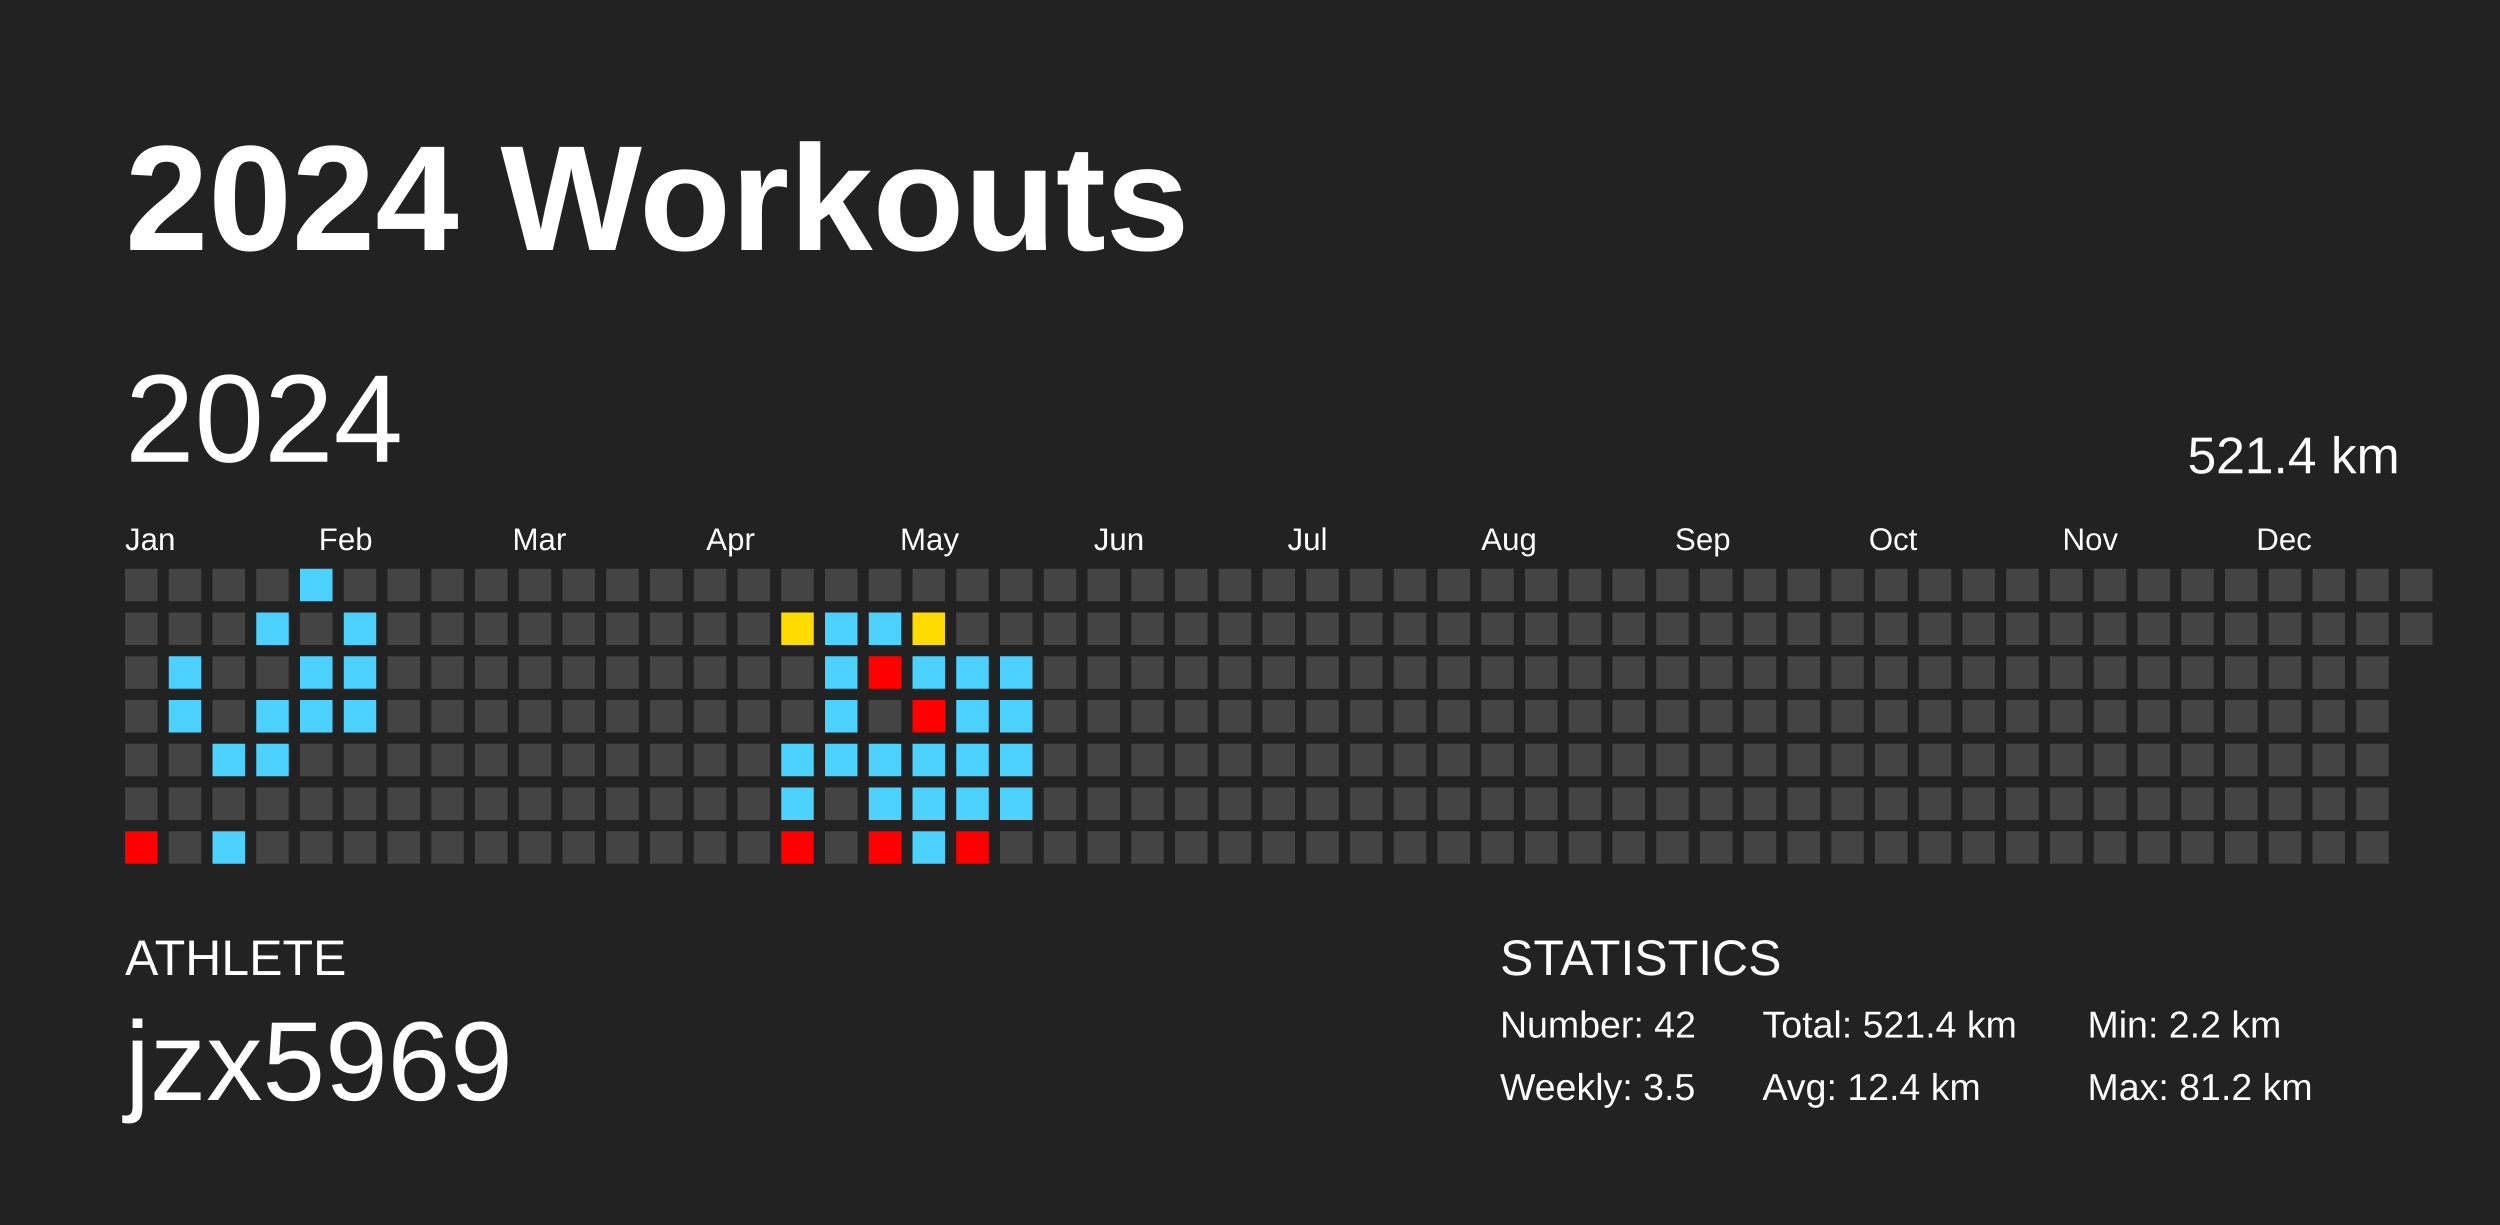
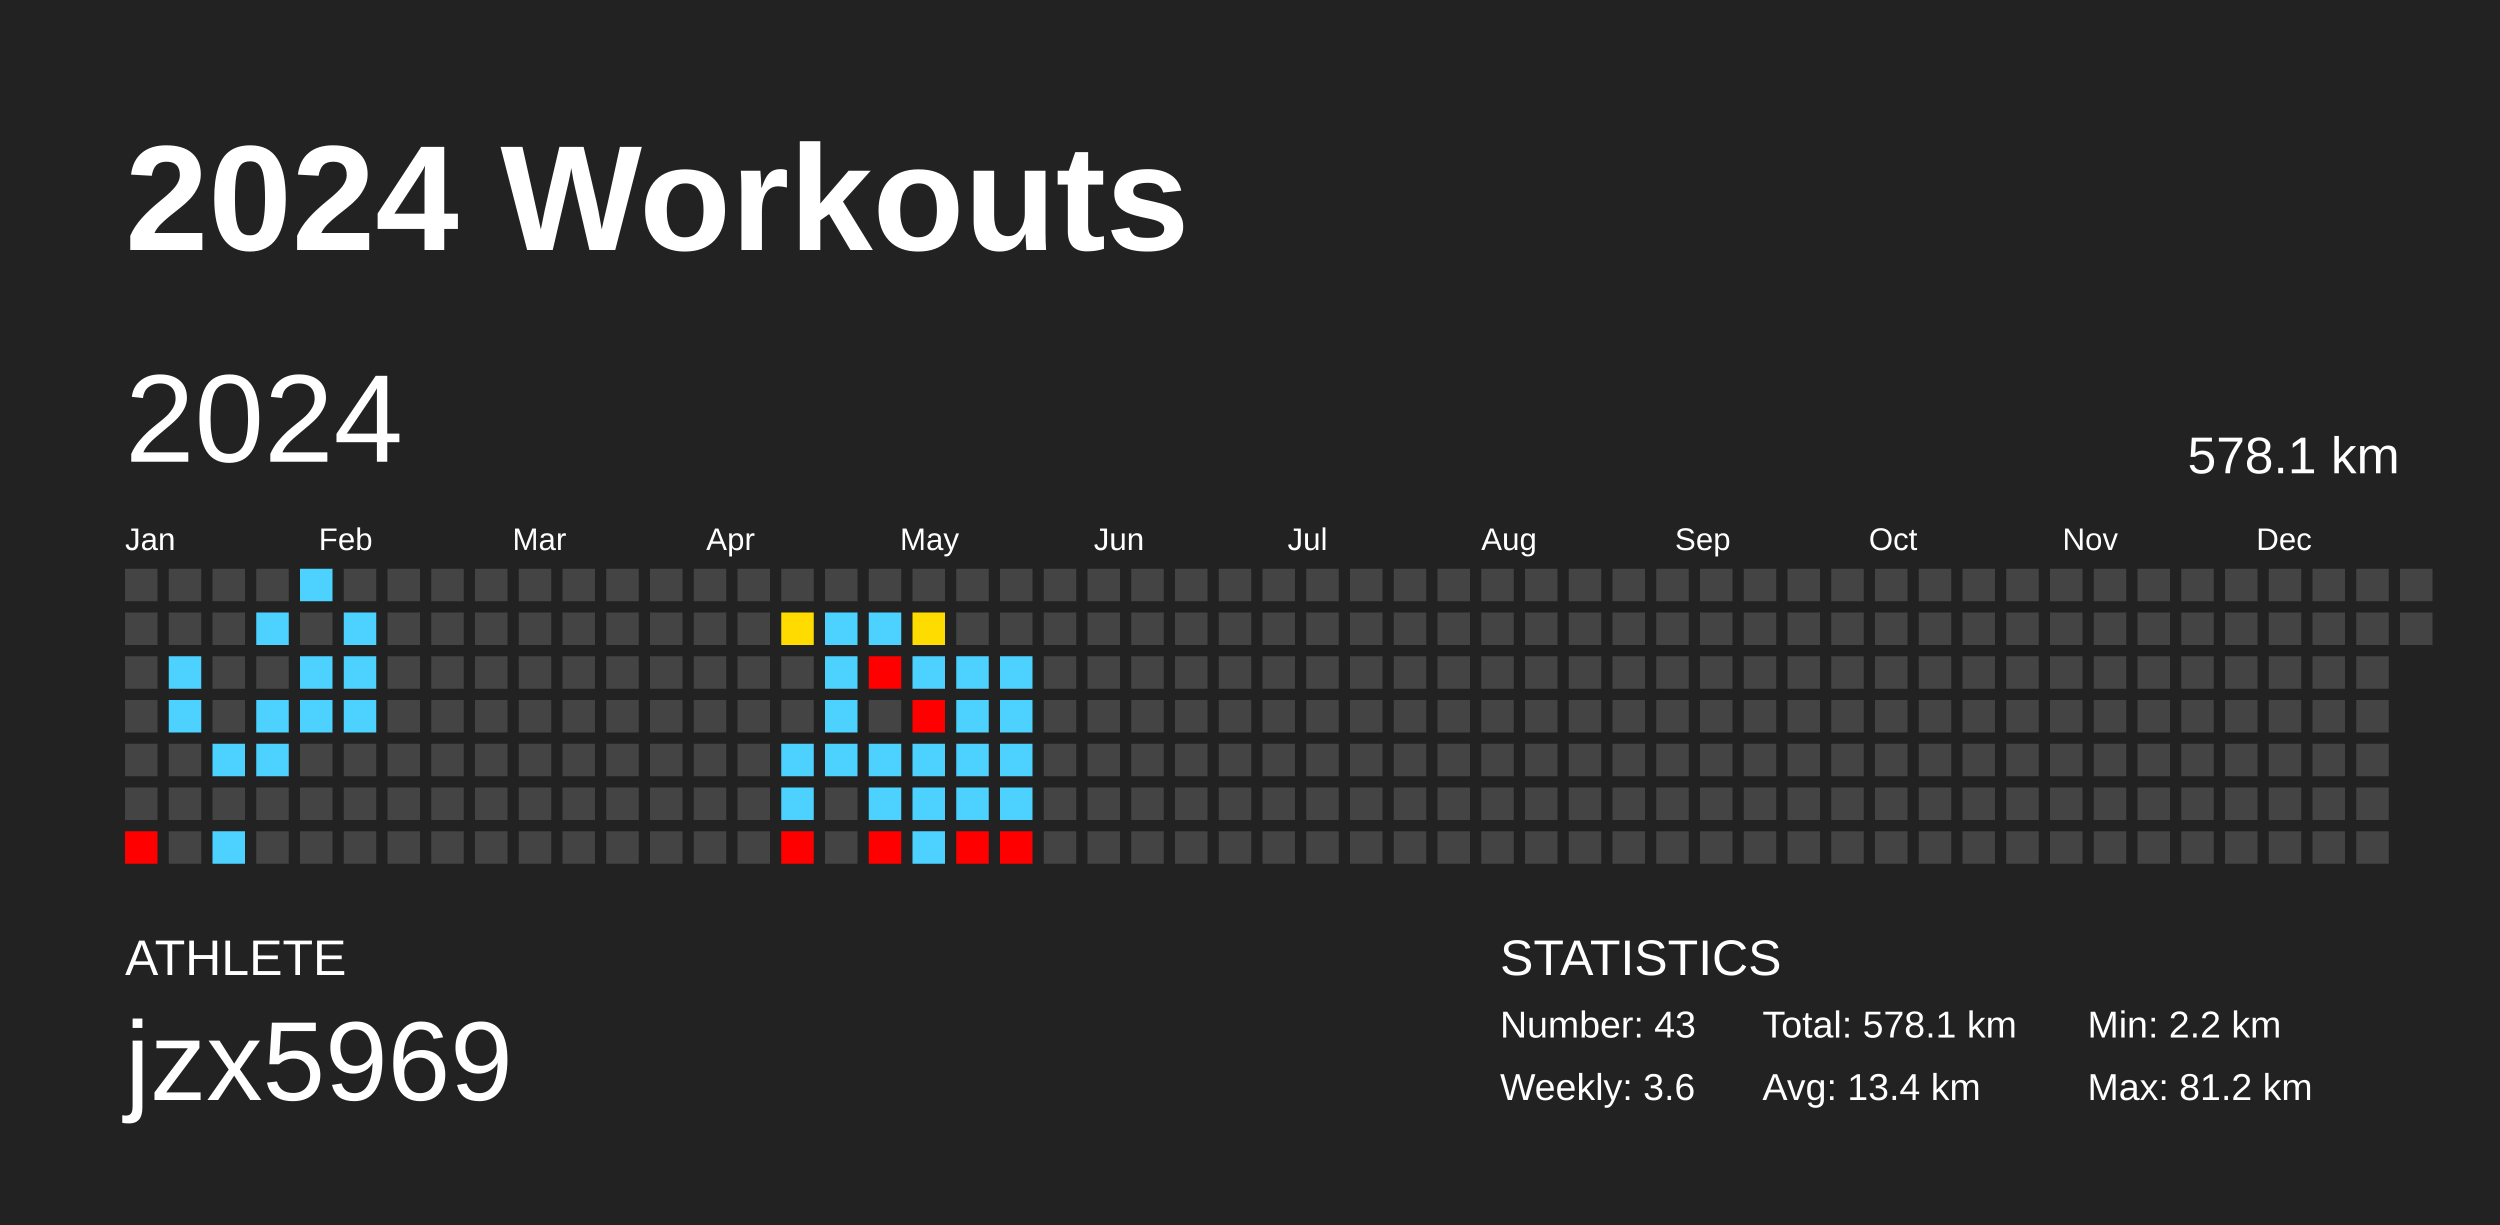
<svg xmlns="http://www.w3.org/2000/svg" baseProfile="full" height="98mm" version="1.1" viewBox="0,0,200,98" width="200mm">
  <defs />
  <rect fill="#222222" height="98" width="200" x="0" y="0" />
  <text fill="#FFFFFF" style="font-size:12px; font-family:Arial; font-weight:bold;" x="10" y="20">2024 Workouts</text>
  <text fill="#FFFFFF" style="font-size:4px; font-family:Arial" x="10" y="78">ATHLETE</text>
  <text fill="#FFFFFF" style="font-size:9px; font-family:Arial" x="10" y="88">jzx5969</text>
  <text fill="#FFFFFF" style="font-size:4px; font-family:Arial" x="120" y="78">STATISTICS</text>
-   <text fill="#FFFFFF" style="font-size:3px; font-family:Arial" x="120" y="83">Number: 42</text>
-   <text fill="#FFFFFF" style="font-size:3px; font-family:Arial" x="120" y="88">Weekly: 3.5</text>
-   <text fill="#FFFFFF" style="font-size:3px; font-family:Arial" x="141" y="83">Total: 521.4 km</text>
-   <text fill="#FFFFFF" style="font-size:3px; font-family:Arial" x="141" y="88">Avg: 12.4 km</text>
+   <text fill="#FFFFFF" style="font-size:3px; font-family:Arial" x="120" y="83">Number: 43</text>
+   <text fill="#FFFFFF" style="font-size:3px; font-family:Arial" x="120" y="88">Weekly: 3.6</text>
+   <text fill="#FFFFFF" style="font-size:3px; font-family:Arial" x="141" y="83">Total: 578.1 km</text>
+   <text fill="#FFFFFF" style="font-size:3px; font-family:Arial" x="141" y="88">Avg: 13.4 km</text>
  <text fill="#FFFFFF" style="font-size:3px; font-family:Arial" x="167" y="83">Min: 2.2 km</text>
  <text fill="#FFFFFF" style="font-size:3px; font-family:Arial" x="167" y="88">Max: 81.2 km</text>
  <text dominant-baseline="hanging" fill="#FFFFFF" style="font-size:10.0px; font-family:Arial;" x="10" y="30">2024</text>
-   <text dominant-baseline="hanging" fill="#FFFFFF" style="font-size:4.125px; font-family:Arial;" x="175" y="35">521.4 km</text>
+   <text dominant-baseline="hanging" fill="#FFFFFF" style="font-size:4.125px; font-family:Arial;" x="175" y="35">578.1 km</text>
  <text fill="#FFFFFF" style="font-size:2.5px; font-family:Arial" x="10.0" y="44">Jan</text>
  <text fill="#FFFFFF" style="font-size:2.5px; font-family:Arial" x="25.5" y="44">Feb</text>
  <text fill="#FFFFFF" style="font-size:2.5px; font-family:Arial" x="41.0" y="44">Mar</text>
  <text fill="#FFFFFF" style="font-size:2.5px; font-family:Arial" x="56.5" y="44">Apr</text>
  <text fill="#FFFFFF" style="font-size:2.5px; font-family:Arial" x="72.0" y="44">May</text>
  <text fill="#FFFFFF" style="font-size:2.5px; font-family:Arial" x="87.5" y="44">Jun</text>
  <text fill="#FFFFFF" style="font-size:2.5px; font-family:Arial" x="103.0" y="44">Jul</text>
  <text fill="#FFFFFF" style="font-size:2.5px; font-family:Arial" x="118.5" y="44">Aug</text>
  <text fill="#FFFFFF" style="font-size:2.5px; font-family:Arial" x="134.0" y="44">Sep</text>
  <text fill="#FFFFFF" style="font-size:2.5px; font-family:Arial" x="149.5" y="44">Oct</text>
  <text fill="#FFFFFF" style="font-size:2.5px; font-family:Arial" x="165.0" y="44">Nov</text>
  <text fill="#FFFFFF" style="font-size:2.5px; font-family:Arial" x="180.5" y="44">Dec</text>
  <rect fill="#444444" height="2.6" width="2.6" x="10.0" y="45.5" />
  <rect fill="#444444" height="2.6" width="2.6" x="10.0" y="49.0" />
  <rect fill="#444444" height="2.6" width="2.6" x="10.0" y="52.5" />
  <rect fill="#444444" height="2.6" width="2.6" x="10.0" y="56.0" />
  <rect fill="#444444" height="2.6" width="2.6" x="10.0" y="59.5" />
  <rect fill="#444444" height="2.6" width="2.6" x="10.0" y="63.0" />
  <rect fill="red" height="2.6" width="2.6" x="10.0" y="66.5" />
  <rect fill="#444444" height="2.6" width="2.6" x="13.5" y="45.5" />
  <rect fill="#444444" height="2.6" width="2.6" x="13.5" y="49.0" />
  <rect fill="#4dd2ff" height="2.6" width="2.6" x="13.5" y="52.5" />
  <rect fill="#4dd2ff" height="2.6" width="2.6" x="13.5" y="56.0" />
  <rect fill="#444444" height="2.6" width="2.6" x="13.5" y="59.5" />
  <rect fill="#444444" height="2.6" width="2.6" x="13.5" y="63.0" />
  <rect fill="#444444" height="2.6" width="2.6" x="13.5" y="66.5" />
  <rect fill="#444444" height="2.6" width="2.6" x="17.0" y="45.5" />
  <rect fill="#444444" height="2.6" width="2.6" x="17.0" y="49.0" />
  <rect fill="#444444" height="2.6" width="2.6" x="17.0" y="52.5" />
  <rect fill="#444444" height="2.6" width="2.6" x="17.0" y="56.0" />
  <rect fill="#4dd2ff" height="2.6" width="2.6" x="17.0" y="59.5" />
  <rect fill="#444444" height="2.6" width="2.6" x="17.0" y="63.0" />
  <rect fill="#4dd2ff" height="2.6" width="2.6" x="17.0" y="66.5" />
  <rect fill="#444444" height="2.6" width="2.6" x="20.5" y="45.5" />
  <rect fill="#4dd2ff" height="2.6" width="2.6" x="20.5" y="49.0" />
  <rect fill="#444444" height="2.6" width="2.6" x="20.5" y="52.5" />
  <rect fill="#4dd2ff" height="2.6" width="2.6" x="20.5" y="56.0" />
  <rect fill="#4dd2ff" height="2.6" width="2.6" x="20.5" y="59.5" />
  <rect fill="#444444" height="2.6" width="2.6" x="20.5" y="63.0" />
  <rect fill="#444444" height="2.6" width="2.6" x="20.5" y="66.5" />
  <rect fill="#4dd2ff" height="2.6" width="2.6" x="24.0" y="45.5" />
  <rect fill="#444444" height="2.6" width="2.6" x="24.0" y="49.0" />
  <rect fill="#4dd2ff" height="2.6" width="2.6" x="24.0" y="52.5" />
  <rect fill="#4dd2ff" height="2.6" width="2.6" x="24.0" y="56.0" />
  <rect fill="#444444" height="2.6" width="2.6" x="24.0" y="59.5" />
  <rect fill="#444444" height="2.6" width="2.6" x="24.0" y="63.0" />
  <rect fill="#444444" height="2.6" width="2.6" x="24.0" y="66.5" />
  <rect fill="#444444" height="2.6" width="2.6" x="27.5" y="45.5" />
  <rect fill="#4dd2ff" height="2.6" width="2.6" x="27.5" y="49.0" />
  <rect fill="#4dd2ff" height="2.6" width="2.6" x="27.5" y="52.5" />
  <rect fill="#4dd2ff" height="2.6" width="2.6" x="27.5" y="56.0" />
  <rect fill="#444444" height="2.6" width="2.6" x="27.5" y="59.5" />
  <rect fill="#444444" height="2.6" width="2.6" x="27.5" y="63.0" />
  <rect fill="#444444" height="2.6" width="2.6" x="27.5" y="66.5" />
  <rect fill="#444444" height="2.6" width="2.6" x="31.0" y="45.5" />
  <rect fill="#444444" height="2.6" width="2.6" x="31.0" y="49.0" />
  <rect fill="#444444" height="2.6" width="2.6" x="31.0" y="52.5" />
  <rect fill="#444444" height="2.6" width="2.6" x="31.0" y="56.0" />
  <rect fill="#444444" height="2.6" width="2.6" x="31.0" y="59.5" />
  <rect fill="#444444" height="2.6" width="2.6" x="31.0" y="63.0" />
  <rect fill="#444444" height="2.6" width="2.6" x="31.0" y="66.5" />
  <rect fill="#444444" height="2.6" width="2.6" x="34.5" y="45.5" />
  <rect fill="#444444" height="2.6" width="2.6" x="34.5" y="49.0" />
  <rect fill="#444444" height="2.6" width="2.6" x="34.5" y="52.5" />
  <rect fill="#444444" height="2.6" width="2.6" x="34.5" y="56.0" />
  <rect fill="#444444" height="2.6" width="2.6" x="34.5" y="59.5" />
  <rect fill="#444444" height="2.6" width="2.6" x="34.5" y="63.0" />
  <rect fill="#444444" height="2.6" width="2.6" x="34.5" y="66.5" />
  <rect fill="#444444" height="2.6" width="2.6" x="38.0" y="45.5" />
  <rect fill="#444444" height="2.6" width="2.6" x="38.0" y="49.0" />
  <rect fill="#444444" height="2.6" width="2.6" x="38.0" y="52.5" />
  <rect fill="#444444" height="2.6" width="2.6" x="38.0" y="56.0" />
  <rect fill="#444444" height="2.6" width="2.6" x="38.0" y="59.5" />
  <rect fill="#444444" height="2.6" width="2.6" x="38.0" y="63.0" />
  <rect fill="#444444" height="2.6" width="2.6" x="38.0" y="66.5" />
  <rect fill="#444444" height="2.6" width="2.6" x="41.5" y="45.5" />
  <rect fill="#444444" height="2.6" width="2.6" x="41.5" y="49.0" />
  <rect fill="#444444" height="2.6" width="2.6" x="41.5" y="52.5" />
  <rect fill="#444444" height="2.6" width="2.6" x="41.5" y="56.0" />
  <rect fill="#444444" height="2.6" width="2.6" x="41.5" y="59.5" />
  <rect fill="#444444" height="2.6" width="2.6" x="41.5" y="63.0" />
  <rect fill="#444444" height="2.6" width="2.6" x="41.5" y="66.5" />
  <rect fill="#444444" height="2.6" width="2.6" x="45.0" y="45.5" />
  <rect fill="#444444" height="2.6" width="2.6" x="45.0" y="49.0" />
  <rect fill="#444444" height="2.6" width="2.6" x="45.0" y="52.5" />
  <rect fill="#444444" height="2.6" width="2.6" x="45.0" y="56.0" />
  <rect fill="#444444" height="2.6" width="2.6" x="45.0" y="59.5" />
  <rect fill="#444444" height="2.6" width="2.6" x="45.0" y="63.0" />
  <rect fill="#444444" height="2.6" width="2.6" x="45.0" y="66.5" />
  <rect fill="#444444" height="2.6" width="2.6" x="48.5" y="45.5" />
  <rect fill="#444444" height="2.6" width="2.6" x="48.5" y="49.0" />
  <rect fill="#444444" height="2.6" width="2.6" x="48.5" y="52.5" />
  <rect fill="#444444" height="2.6" width="2.6" x="48.5" y="56.0" />
  <rect fill="#444444" height="2.6" width="2.6" x="48.5" y="59.5" />
  <rect fill="#444444" height="2.6" width="2.6" x="48.5" y="63.0" />
  <rect fill="#444444" height="2.6" width="2.6" x="48.5" y="66.5" />
  <rect fill="#444444" height="2.6" width="2.6" x="52.0" y="45.5" />
  <rect fill="#444444" height="2.6" width="2.6" x="52.0" y="49.0" />
  <rect fill="#444444" height="2.6" width="2.6" x="52.0" y="52.5" />
  <rect fill="#444444" height="2.6" width="2.6" x="52.0" y="56.0" />
  <rect fill="#444444" height="2.6" width="2.6" x="52.0" y="59.5" />
  <rect fill="#444444" height="2.6" width="2.6" x="52.0" y="63.0" />
  <rect fill="#444444" height="2.6" width="2.6" x="52.0" y="66.5" />
  <rect fill="#444444" height="2.6" width="2.6" x="55.5" y="45.5" />
  <rect fill="#444444" height="2.6" width="2.6" x="55.5" y="49.0" />
  <rect fill="#444444" height="2.6" width="2.6" x="55.5" y="52.5" />
  <rect fill="#444444" height="2.6" width="2.6" x="55.5" y="56.0" />
  <rect fill="#444444" height="2.6" width="2.6" x="55.5" y="59.5" />
  <rect fill="#444444" height="2.6" width="2.6" x="55.5" y="63.0" />
  <rect fill="#444444" height="2.6" width="2.6" x="55.5" y="66.5" />
  <rect fill="#444444" height="2.6" width="2.6" x="59.0" y="45.5" />
  <rect fill="#444444" height="2.6" width="2.6" x="59.0" y="49.0" />
  <rect fill="#444444" height="2.6" width="2.6" x="59.0" y="52.5" />
  <rect fill="#444444" height="2.6" width="2.6" x="59.0" y="56.0" />
  <rect fill="#444444" height="2.6" width="2.6" x="59.0" y="59.5" />
  <rect fill="#444444" height="2.6" width="2.6" x="59.0" y="63.0" />
  <rect fill="#444444" height="2.6" width="2.6" x="59.0" y="66.5" />
  <rect fill="#444444" height="2.6" width="2.6" x="62.5" y="45.5" />
  <rect fill="#ffdb00" height="2.6" width="2.6" x="62.5" y="49.0" />
  <rect fill="#444444" height="2.6" width="2.6" x="62.5" y="52.5" />
  <rect fill="#444444" height="2.6" width="2.6" x="62.5" y="56.0" />
  <rect fill="#4dd2ff" height="2.6" width="2.6" x="62.5" y="59.5" />
  <rect fill="#4dd2ff" height="2.6" width="2.6" x="62.5" y="63.0" />
  <rect fill="red" height="2.6" width="2.6" x="62.5" y="66.5" />
  <rect fill="#444444" height="2.6" width="2.6" x="66.0" y="45.5" />
  <rect fill="#4dd2ff" height="2.6" width="2.6" x="66.0" y="49.0" />
  <rect fill="#4dd2ff" height="2.6" width="2.6" x="66.0" y="52.5" />
  <rect fill="#4dd2ff" height="2.6" width="2.6" x="66.0" y="56.0" />
  <rect fill="#4dd2ff" height="2.6" width="2.6" x="66.0" y="59.5" />
  <rect fill="#444444" height="2.6" width="2.6" x="66.0" y="63.0" />
  <rect fill="#444444" height="2.6" width="2.6" x="66.0" y="66.5" />
  <rect fill="#444444" height="2.6" width="2.6" x="69.5" y="45.5" />
  <rect fill="#4dd2ff" height="2.6" width="2.6" x="69.5" y="49.0" />
  <rect fill="red" height="2.6" width="2.6" x="69.5" y="52.5" />
  <rect fill="#444444" height="2.6" width="2.6" x="69.5" y="56.0" />
  <rect fill="#4dd2ff" height="2.6" width="2.6" x="69.5" y="59.5" />
  <rect fill="#4dd2ff" height="2.6" width="2.6" x="69.5" y="63.0" />
  <rect fill="red" height="2.6" width="2.6" x="69.5" y="66.5" />
  <rect fill="#444444" height="2.6" width="2.6" x="73.0" y="45.5" />
  <rect fill="#ffdc00" height="2.6" width="2.6" x="73.0" y="49.0" />
  <rect fill="#4dd2ff" height="2.6" width="2.6" x="73.0" y="52.5" />
  <rect fill="red" height="2.6" width="2.6" x="73.0" y="56.0" />
  <rect fill="#4dd2ff" height="2.6" width="2.6" x="73.0" y="59.5" />
  <rect fill="#4dd2ff" height="2.6" width="2.6" x="73.0" y="63.0" />
  <rect fill="#4dd2ff" height="2.6" width="2.6" x="73.0" y="66.5" />
  <rect fill="#444444" height="2.6" width="2.6" x="76.5" y="45.5" />
  <rect fill="#444444" height="2.6" width="2.6" x="76.5" y="49.0" />
  <rect fill="#4dd2ff" height="2.6" width="2.6" x="76.5" y="52.5" />
  <rect fill="#4dd2ff" height="2.6" width="2.6" x="76.5" y="56.0" />
  <rect fill="#4dd2ff" height="2.6" width="2.6" x="76.5" y="59.5" />
  <rect fill="#4dd2ff" height="2.6" width="2.6" x="76.5" y="63.0" />
  <rect fill="red" height="2.6" width="2.6" x="76.5" y="66.5" />
  <rect fill="#444444" height="2.6" width="2.6" x="80.0" y="45.5" />
  <rect fill="#444444" height="2.6" width="2.6" x="80.0" y="49.0" />
  <rect fill="#4dd2ff" height="2.6" width="2.6" x="80.0" y="52.5" />
  <rect fill="#4dd2ff" height="2.6" width="2.6" x="80.0" y="56.0" />
  <rect fill="#4dd2ff" height="2.6" width="2.6" x="80.0" y="59.5" />
  <rect fill="#4dd2ff" height="2.6" width="2.6" x="80.0" y="63.0" />
-   <rect fill="#444444" height="2.6" width="2.6" x="80.0" y="66.5" />
+   <rect fill="red" height="2.6" width="2.6" x="80.0" y="66.5" />
  <rect fill="#444444" height="2.6" width="2.6" x="83.5" y="45.5" />
  <rect fill="#444444" height="2.6" width="2.6" x="83.5" y="49.0" />
  <rect fill="#444444" height="2.6" width="2.6" x="83.5" y="52.5" />
  <rect fill="#444444" height="2.6" width="2.6" x="83.5" y="56.0" />
  <rect fill="#444444" height="2.6" width="2.6" x="83.5" y="59.5" />
  <rect fill="#444444" height="2.6" width="2.6" x="83.5" y="63.0" />
  <rect fill="#444444" height="2.6" width="2.6" x="83.5" y="66.5" />
  <rect fill="#444444" height="2.6" width="2.6" x="87.0" y="45.5" />
  <rect fill="#444444" height="2.6" width="2.6" x="87.0" y="49.0" />
  <rect fill="#444444" height="2.6" width="2.6" x="87.0" y="52.5" />
  <rect fill="#444444" height="2.6" width="2.6" x="87.0" y="56.0" />
  <rect fill="#444444" height="2.6" width="2.6" x="87.0" y="59.5" />
  <rect fill="#444444" height="2.6" width="2.6" x="87.0" y="63.0" />
  <rect fill="#444444" height="2.6" width="2.6" x="87.0" y="66.5" />
  <rect fill="#444444" height="2.6" width="2.6" x="90.5" y="45.5" />
  <rect fill="#444444" height="2.6" width="2.6" x="90.5" y="49.0" />
  <rect fill="#444444" height="2.6" width="2.6" x="90.5" y="52.5" />
  <rect fill="#444444" height="2.6" width="2.6" x="90.5" y="56.0" />
  <rect fill="#444444" height="2.6" width="2.6" x="90.5" y="59.5" />
  <rect fill="#444444" height="2.6" width="2.6" x="90.5" y="63.0" />
  <rect fill="#444444" height="2.6" width="2.6" x="90.5" y="66.5" />
  <rect fill="#444444" height="2.6" width="2.6" x="94.0" y="45.5" />
  <rect fill="#444444" height="2.6" width="2.6" x="94.0" y="49.0" />
  <rect fill="#444444" height="2.6" width="2.6" x="94.0" y="52.5" />
  <rect fill="#444444" height="2.6" width="2.6" x="94.0" y="56.0" />
  <rect fill="#444444" height="2.6" width="2.6" x="94.0" y="59.5" />
  <rect fill="#444444" height="2.6" width="2.6" x="94.0" y="63.0" />
  <rect fill="#444444" height="2.6" width="2.6" x="94.0" y="66.5" />
  <rect fill="#444444" height="2.6" width="2.6" x="97.5" y="45.5" />
  <rect fill="#444444" height="2.6" width="2.6" x="97.5" y="49.0" />
  <rect fill="#444444" height="2.6" width="2.6" x="97.5" y="52.5" />
  <rect fill="#444444" height="2.6" width="2.6" x="97.5" y="56.0" />
  <rect fill="#444444" height="2.6" width="2.6" x="97.5" y="59.5" />
  <rect fill="#444444" height="2.6" width="2.6" x="97.5" y="63.0" />
  <rect fill="#444444" height="2.6" width="2.6" x="97.5" y="66.5" />
  <rect fill="#444444" height="2.6" width="2.6" x="101.0" y="45.5" />
  <rect fill="#444444" height="2.6" width="2.6" x="101.0" y="49.0" />
  <rect fill="#444444" height="2.6" width="2.6" x="101.0" y="52.5" />
  <rect fill="#444444" height="2.6" width="2.6" x="101.0" y="56.0" />
  <rect fill="#444444" height="2.6" width="2.6" x="101.0" y="59.5" />
  <rect fill="#444444" height="2.6" width="2.6" x="101.0" y="63.0" />
  <rect fill="#444444" height="2.6" width="2.6" x="101.0" y="66.5" />
  <rect fill="#444444" height="2.6" width="2.6" x="104.5" y="45.5" />
  <rect fill="#444444" height="2.6" width="2.6" x="104.5" y="49.0" />
  <rect fill="#444444" height="2.6" width="2.6" x="104.5" y="52.5" />
  <rect fill="#444444" height="2.6" width="2.6" x="104.5" y="56.0" />
  <rect fill="#444444" height="2.6" width="2.6" x="104.5" y="59.5" />
  <rect fill="#444444" height="2.6" width="2.6" x="104.5" y="63.0" />
  <rect fill="#444444" height="2.6" width="2.6" x="104.5" y="66.5" />
  <rect fill="#444444" height="2.6" width="2.6" x="108.0" y="45.5" />
  <rect fill="#444444" height="2.6" width="2.6" x="108.0" y="49.0" />
  <rect fill="#444444" height="2.6" width="2.6" x="108.0" y="52.5" />
  <rect fill="#444444" height="2.6" width="2.6" x="108.0" y="56.0" />
  <rect fill="#444444" height="2.6" width="2.6" x="108.0" y="59.5" />
  <rect fill="#444444" height="2.6" width="2.6" x="108.0" y="63.0" />
  <rect fill="#444444" height="2.6" width="2.6" x="108.0" y="66.5" />
  <rect fill="#444444" height="2.6" width="2.6" x="111.5" y="45.5" />
  <rect fill="#444444" height="2.6" width="2.6" x="111.5" y="49.0" />
  <rect fill="#444444" height="2.6" width="2.6" x="111.5" y="52.5" />
  <rect fill="#444444" height="2.6" width="2.6" x="111.5" y="56.0" />
  <rect fill="#444444" height="2.6" width="2.6" x="111.5" y="59.5" />
  <rect fill="#444444" height="2.6" width="2.6" x="111.5" y="63.0" />
  <rect fill="#444444" height="2.6" width="2.6" x="111.5" y="66.5" />
  <rect fill="#444444" height="2.6" width="2.6" x="115.0" y="45.5" />
  <rect fill="#444444" height="2.6" width="2.6" x="115.0" y="49.0" />
  <rect fill="#444444" height="2.6" width="2.6" x="115.0" y="52.5" />
  <rect fill="#444444" height="2.6" width="2.6" x="115.0" y="56.0" />
  <rect fill="#444444" height="2.6" width="2.6" x="115.0" y="59.5" />
  <rect fill="#444444" height="2.6" width="2.6" x="115.0" y="63.0" />
  <rect fill="#444444" height="2.6" width="2.6" x="115.0" y="66.5" />
  <rect fill="#444444" height="2.6" width="2.6" x="118.5" y="45.5" />
  <rect fill="#444444" height="2.6" width="2.6" x="118.5" y="49.0" />
  <rect fill="#444444" height="2.6" width="2.6" x="118.5" y="52.5" />
  <rect fill="#444444" height="2.6" width="2.6" x="118.5" y="56.0" />
  <rect fill="#444444" height="2.6" width="2.6" x="118.5" y="59.5" />
  <rect fill="#444444" height="2.6" width="2.6" x="118.5" y="63.0" />
  <rect fill="#444444" height="2.6" width="2.6" x="118.5" y="66.5" />
  <rect fill="#444444" height="2.6" width="2.6" x="122.0" y="45.5" />
  <rect fill="#444444" height="2.6" width="2.6" x="122.0" y="49.0" />
  <rect fill="#444444" height="2.6" width="2.6" x="122.0" y="52.5" />
  <rect fill="#444444" height="2.6" width="2.6" x="122.0" y="56.0" />
  <rect fill="#444444" height="2.6" width="2.6" x="122.0" y="59.5" />
  <rect fill="#444444" height="2.6" width="2.6" x="122.0" y="63.0" />
  <rect fill="#444444" height="2.6" width="2.6" x="122.0" y="66.5" />
  <rect fill="#444444" height="2.6" width="2.6" x="125.5" y="45.5" />
  <rect fill="#444444" height="2.6" width="2.6" x="125.5" y="49.0" />
  <rect fill="#444444" height="2.6" width="2.6" x="125.5" y="52.5" />
  <rect fill="#444444" height="2.6" width="2.6" x="125.5" y="56.0" />
  <rect fill="#444444" height="2.6" width="2.6" x="125.5" y="59.5" />
  <rect fill="#444444" height="2.6" width="2.6" x="125.5" y="63.0" />
  <rect fill="#444444" height="2.6" width="2.6" x="125.5" y="66.5" />
  <rect fill="#444444" height="2.6" width="2.6" x="129.0" y="45.5" />
  <rect fill="#444444" height="2.6" width="2.6" x="129.0" y="49.0" />
  <rect fill="#444444" height="2.6" width="2.6" x="129.0" y="52.5" />
  <rect fill="#444444" height="2.6" width="2.6" x="129.0" y="56.0" />
  <rect fill="#444444" height="2.6" width="2.6" x="129.0" y="59.5" />
  <rect fill="#444444" height="2.6" width="2.6" x="129.0" y="63.0" />
  <rect fill="#444444" height="2.6" width="2.6" x="129.0" y="66.5" />
  <rect fill="#444444" height="2.6" width="2.6" x="132.5" y="45.5" />
  <rect fill="#444444" height="2.6" width="2.6" x="132.5" y="49.0" />
  <rect fill="#444444" height="2.6" width="2.6" x="132.5" y="52.5" />
  <rect fill="#444444" height="2.6" width="2.6" x="132.5" y="56.0" />
  <rect fill="#444444" height="2.6" width="2.6" x="132.5" y="59.5" />
  <rect fill="#444444" height="2.6" width="2.6" x="132.5" y="63.0" />
  <rect fill="#444444" height="2.6" width="2.6" x="132.5" y="66.5" />
  <rect fill="#444444" height="2.6" width="2.6" x="136.0" y="45.5" />
  <rect fill="#444444" height="2.6" width="2.6" x="136.0" y="49.0" />
  <rect fill="#444444" height="2.6" width="2.6" x="136.0" y="52.5" />
  <rect fill="#444444" height="2.6" width="2.6" x="136.0" y="56.0" />
  <rect fill="#444444" height="2.6" width="2.6" x="136.0" y="59.5" />
  <rect fill="#444444" height="2.6" width="2.6" x="136.0" y="63.0" />
  <rect fill="#444444" height="2.6" width="2.6" x="136.0" y="66.5" />
  <rect fill="#444444" height="2.6" width="2.6" x="139.5" y="45.5" />
  <rect fill="#444444" height="2.6" width="2.6" x="139.5" y="49.0" />
  <rect fill="#444444" height="2.6" width="2.6" x="139.5" y="52.5" />
  <rect fill="#444444" height="2.6" width="2.6" x="139.5" y="56.0" />
  <rect fill="#444444" height="2.6" width="2.6" x="139.5" y="59.5" />
  <rect fill="#444444" height="2.6" width="2.6" x="139.5" y="63.0" />
  <rect fill="#444444" height="2.6" width="2.6" x="139.5" y="66.5" />
  <rect fill="#444444" height="2.6" width="2.6" x="143.0" y="45.5" />
  <rect fill="#444444" height="2.6" width="2.6" x="143.0" y="49.0" />
  <rect fill="#444444" height="2.6" width="2.6" x="143.0" y="52.5" />
  <rect fill="#444444" height="2.6" width="2.6" x="143.0" y="56.0" />
  <rect fill="#444444" height="2.6" width="2.6" x="143.0" y="59.5" />
  <rect fill="#444444" height="2.6" width="2.6" x="143.0" y="63.0" />
  <rect fill="#444444" height="2.6" width="2.6" x="143.0" y="66.5" />
  <rect fill="#444444" height="2.6" width="2.6" x="146.5" y="45.5" />
  <rect fill="#444444" height="2.6" width="2.6" x="146.5" y="49.0" />
  <rect fill="#444444" height="2.6" width="2.6" x="146.5" y="52.5" />
  <rect fill="#444444" height="2.6" width="2.6" x="146.5" y="56.0" />
  <rect fill="#444444" height="2.6" width="2.6" x="146.5" y="59.5" />
  <rect fill="#444444" height="2.6" width="2.6" x="146.5" y="63.0" />
  <rect fill="#444444" height="2.6" width="2.6" x="146.5" y="66.5" />
  <rect fill="#444444" height="2.6" width="2.6" x="150.0" y="45.5" />
  <rect fill="#444444" height="2.6" width="2.6" x="150.0" y="49.0" />
  <rect fill="#444444" height="2.6" width="2.6" x="150.0" y="52.5" />
  <rect fill="#444444" height="2.6" width="2.6" x="150.0" y="56.0" />
  <rect fill="#444444" height="2.6" width="2.6" x="150.0" y="59.5" />
  <rect fill="#444444" height="2.6" width="2.6" x="150.0" y="63.0" />
  <rect fill="#444444" height="2.6" width="2.6" x="150.0" y="66.5" />
  <rect fill="#444444" height="2.6" width="2.6" x="153.5" y="45.5" />
  <rect fill="#444444" height="2.6" width="2.6" x="153.5" y="49.0" />
  <rect fill="#444444" height="2.6" width="2.6" x="153.5" y="52.5" />
  <rect fill="#444444" height="2.6" width="2.6" x="153.5" y="56.0" />
  <rect fill="#444444" height="2.6" width="2.6" x="153.5" y="59.5" />
  <rect fill="#444444" height="2.6" width="2.6" x="153.5" y="63.0" />
  <rect fill="#444444" height="2.6" width="2.6" x="153.5" y="66.5" />
  <rect fill="#444444" height="2.6" width="2.6" x="157.0" y="45.5" />
  <rect fill="#444444" height="2.6" width="2.6" x="157.0" y="49.0" />
  <rect fill="#444444" height="2.6" width="2.6" x="157.0" y="52.5" />
  <rect fill="#444444" height="2.6" width="2.6" x="157.0" y="56.0" />
  <rect fill="#444444" height="2.6" width="2.6" x="157.0" y="59.5" />
  <rect fill="#444444" height="2.6" width="2.6" x="157.0" y="63.0" />
  <rect fill="#444444" height="2.6" width="2.6" x="157.0" y="66.5" />
  <rect fill="#444444" height="2.6" width="2.6" x="160.5" y="45.5" />
  <rect fill="#444444" height="2.6" width="2.6" x="160.5" y="49.0" />
  <rect fill="#444444" height="2.6" width="2.6" x="160.5" y="52.5" />
  <rect fill="#444444" height="2.6" width="2.6" x="160.5" y="56.0" />
  <rect fill="#444444" height="2.6" width="2.6" x="160.5" y="59.5" />
  <rect fill="#444444" height="2.6" width="2.6" x="160.5" y="63.0" />
  <rect fill="#444444" height="2.6" width="2.6" x="160.5" y="66.5" />
  <rect fill="#444444" height="2.6" width="2.6" x="164.0" y="45.5" />
  <rect fill="#444444" height="2.6" width="2.6" x="164.0" y="49.0" />
  <rect fill="#444444" height="2.6" width="2.6" x="164.0" y="52.5" />
  <rect fill="#444444" height="2.6" width="2.6" x="164.0" y="56.0" />
  <rect fill="#444444" height="2.6" width="2.6" x="164.0" y="59.5" />
  <rect fill="#444444" height="2.6" width="2.6" x="164.0" y="63.0" />
  <rect fill="#444444" height="2.6" width="2.6" x="164.0" y="66.5" />
  <rect fill="#444444" height="2.6" width="2.6" x="167.5" y="45.5" />
  <rect fill="#444444" height="2.6" width="2.6" x="167.5" y="49.0" />
  <rect fill="#444444" height="2.6" width="2.6" x="167.5" y="52.5" />
  <rect fill="#444444" height="2.6" width="2.6" x="167.5" y="56.0" />
  <rect fill="#444444" height="2.6" width="2.6" x="167.5" y="59.5" />
  <rect fill="#444444" height="2.6" width="2.6" x="167.5" y="63.0" />
  <rect fill="#444444" height="2.6" width="2.6" x="167.5" y="66.5" />
  <rect fill="#444444" height="2.6" width="2.6" x="171.0" y="45.5" />
  <rect fill="#444444" height="2.6" width="2.6" x="171.0" y="49.0" />
  <rect fill="#444444" height="2.6" width="2.6" x="171.0" y="52.5" />
  <rect fill="#444444" height="2.6" width="2.6" x="171.0" y="56.0" />
  <rect fill="#444444" height="2.6" width="2.6" x="171.0" y="59.5" />
  <rect fill="#444444" height="2.6" width="2.6" x="171.0" y="63.0" />
  <rect fill="#444444" height="2.6" width="2.6" x="171.0" y="66.5" />
  <rect fill="#444444" height="2.6" width="2.6" x="174.5" y="45.5" />
  <rect fill="#444444" height="2.6" width="2.6" x="174.5" y="49.0" />
  <rect fill="#444444" height="2.6" width="2.6" x="174.5" y="52.5" />
  <rect fill="#444444" height="2.6" width="2.6" x="174.5" y="56.0" />
  <rect fill="#444444" height="2.6" width="2.6" x="174.5" y="59.5" />
  <rect fill="#444444" height="2.6" width="2.6" x="174.5" y="63.0" />
  <rect fill="#444444" height="2.6" width="2.6" x="174.5" y="66.5" />
  <rect fill="#444444" height="2.6" width="2.6" x="178.0" y="45.5" />
  <rect fill="#444444" height="2.6" width="2.6" x="178.0" y="49.0" />
  <rect fill="#444444" height="2.6" width="2.6" x="178.0" y="52.5" />
  <rect fill="#444444" height="2.6" width="2.6" x="178.0" y="56.0" />
  <rect fill="#444444" height="2.6" width="2.6" x="178.0" y="59.5" />
  <rect fill="#444444" height="2.6" width="2.6" x="178.0" y="63.0" />
  <rect fill="#444444" height="2.6" width="2.6" x="178.0" y="66.5" />
  <rect fill="#444444" height="2.6" width="2.6" x="181.5" y="45.5" />
  <rect fill="#444444" height="2.6" width="2.6" x="181.5" y="49.0" />
  <rect fill="#444444" height="2.6" width="2.6" x="181.5" y="52.5" />
  <rect fill="#444444" height="2.6" width="2.6" x="181.5" y="56.0" />
  <rect fill="#444444" height="2.6" width="2.6" x="181.5" y="59.5" />
  <rect fill="#444444" height="2.6" width="2.6" x="181.5" y="63.0" />
  <rect fill="#444444" height="2.6" width="2.6" x="181.5" y="66.5" />
  <rect fill="#444444" height="2.6" width="2.6" x="185.0" y="45.5" />
  <rect fill="#444444" height="2.6" width="2.6" x="185.0" y="49.0" />
  <rect fill="#444444" height="2.6" width="2.6" x="185.0" y="52.5" />
  <rect fill="#444444" height="2.6" width="2.6" x="185.0" y="56.0" />
  <rect fill="#444444" height="2.6" width="2.6" x="185.0" y="59.5" />
  <rect fill="#444444" height="2.6" width="2.6" x="185.0" y="63.0" />
  <rect fill="#444444" height="2.6" width="2.6" x="185.0" y="66.5" />
  <rect fill="#444444" height="2.6" width="2.6" x="188.5" y="45.5" />
  <rect fill="#444444" height="2.6" width="2.6" x="188.5" y="49.0" />
  <rect fill="#444444" height="2.6" width="2.6" x="188.5" y="52.5" />
  <rect fill="#444444" height="2.6" width="2.6" x="188.5" y="56.0" />
  <rect fill="#444444" height="2.6" width="2.6" x="188.5" y="59.5" />
  <rect fill="#444444" height="2.6" width="2.6" x="188.5" y="63.0" />
  <rect fill="#444444" height="2.6" width="2.6" x="188.5" y="66.5" />
  <rect fill="#444444" height="2.6" width="2.6" x="192.0" y="45.5" />
  <rect fill="#444444" height="2.6" width="2.6" x="192.0" y="49.0" />
</svg>
